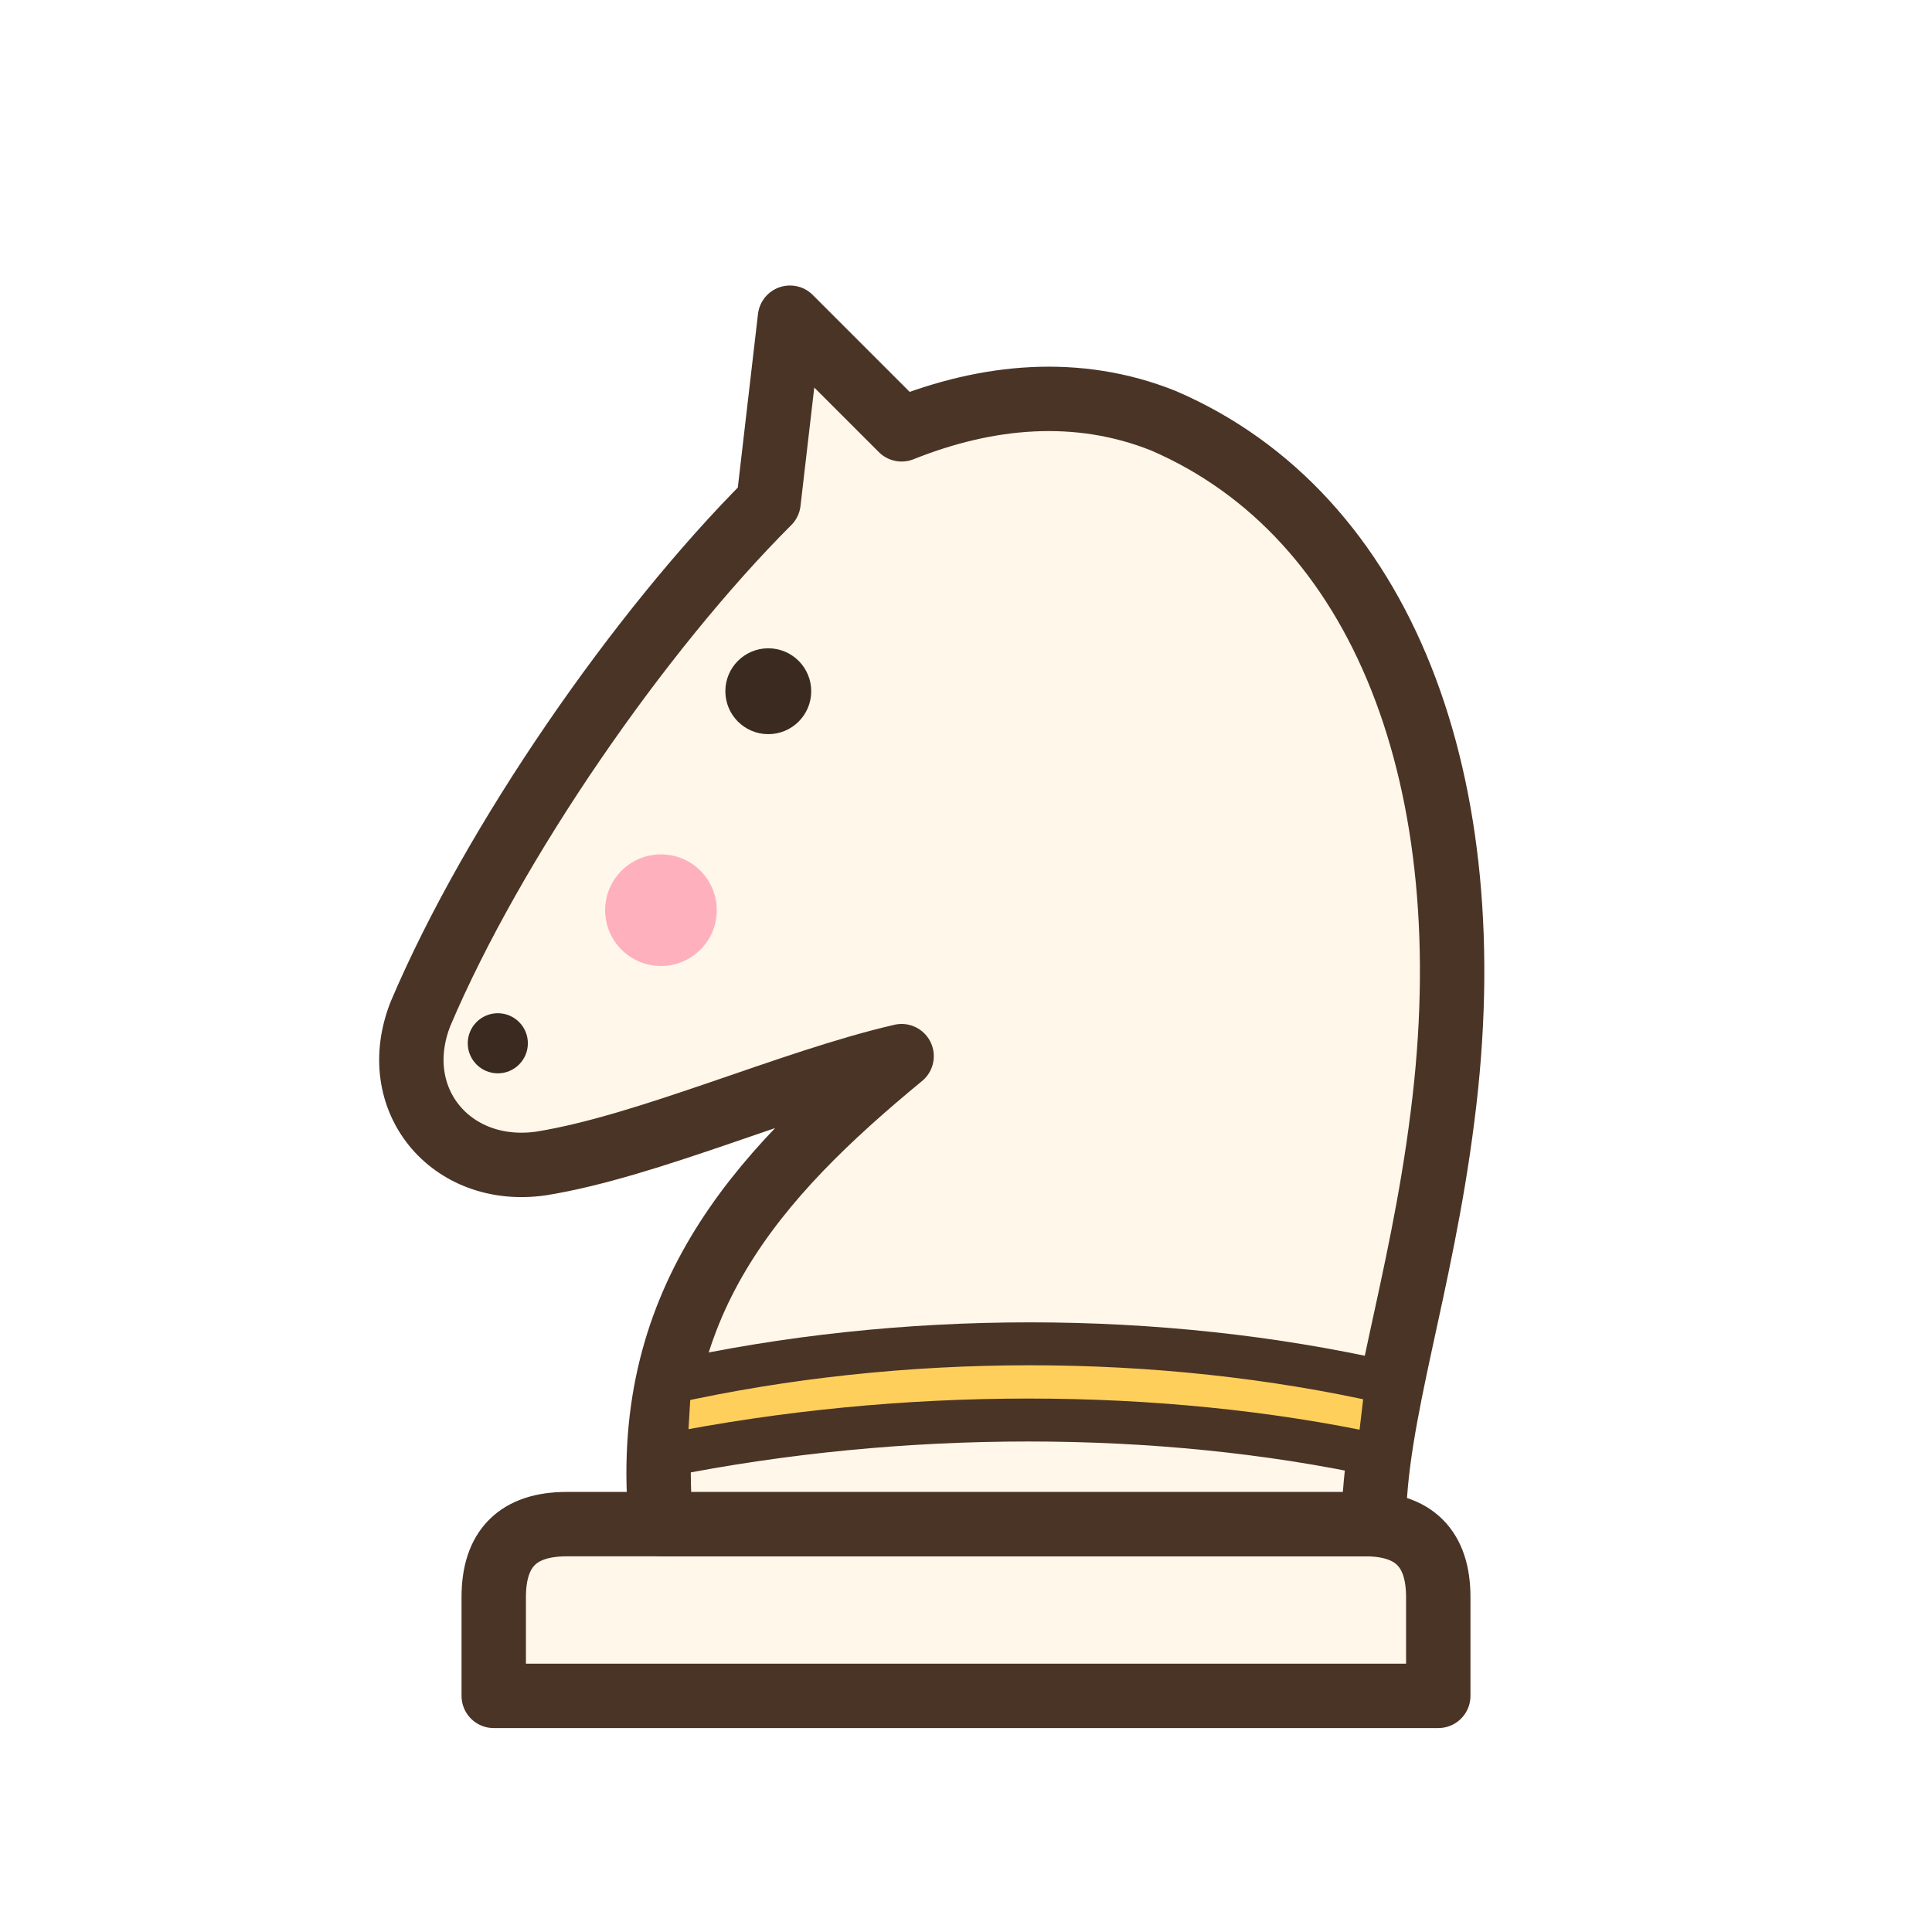
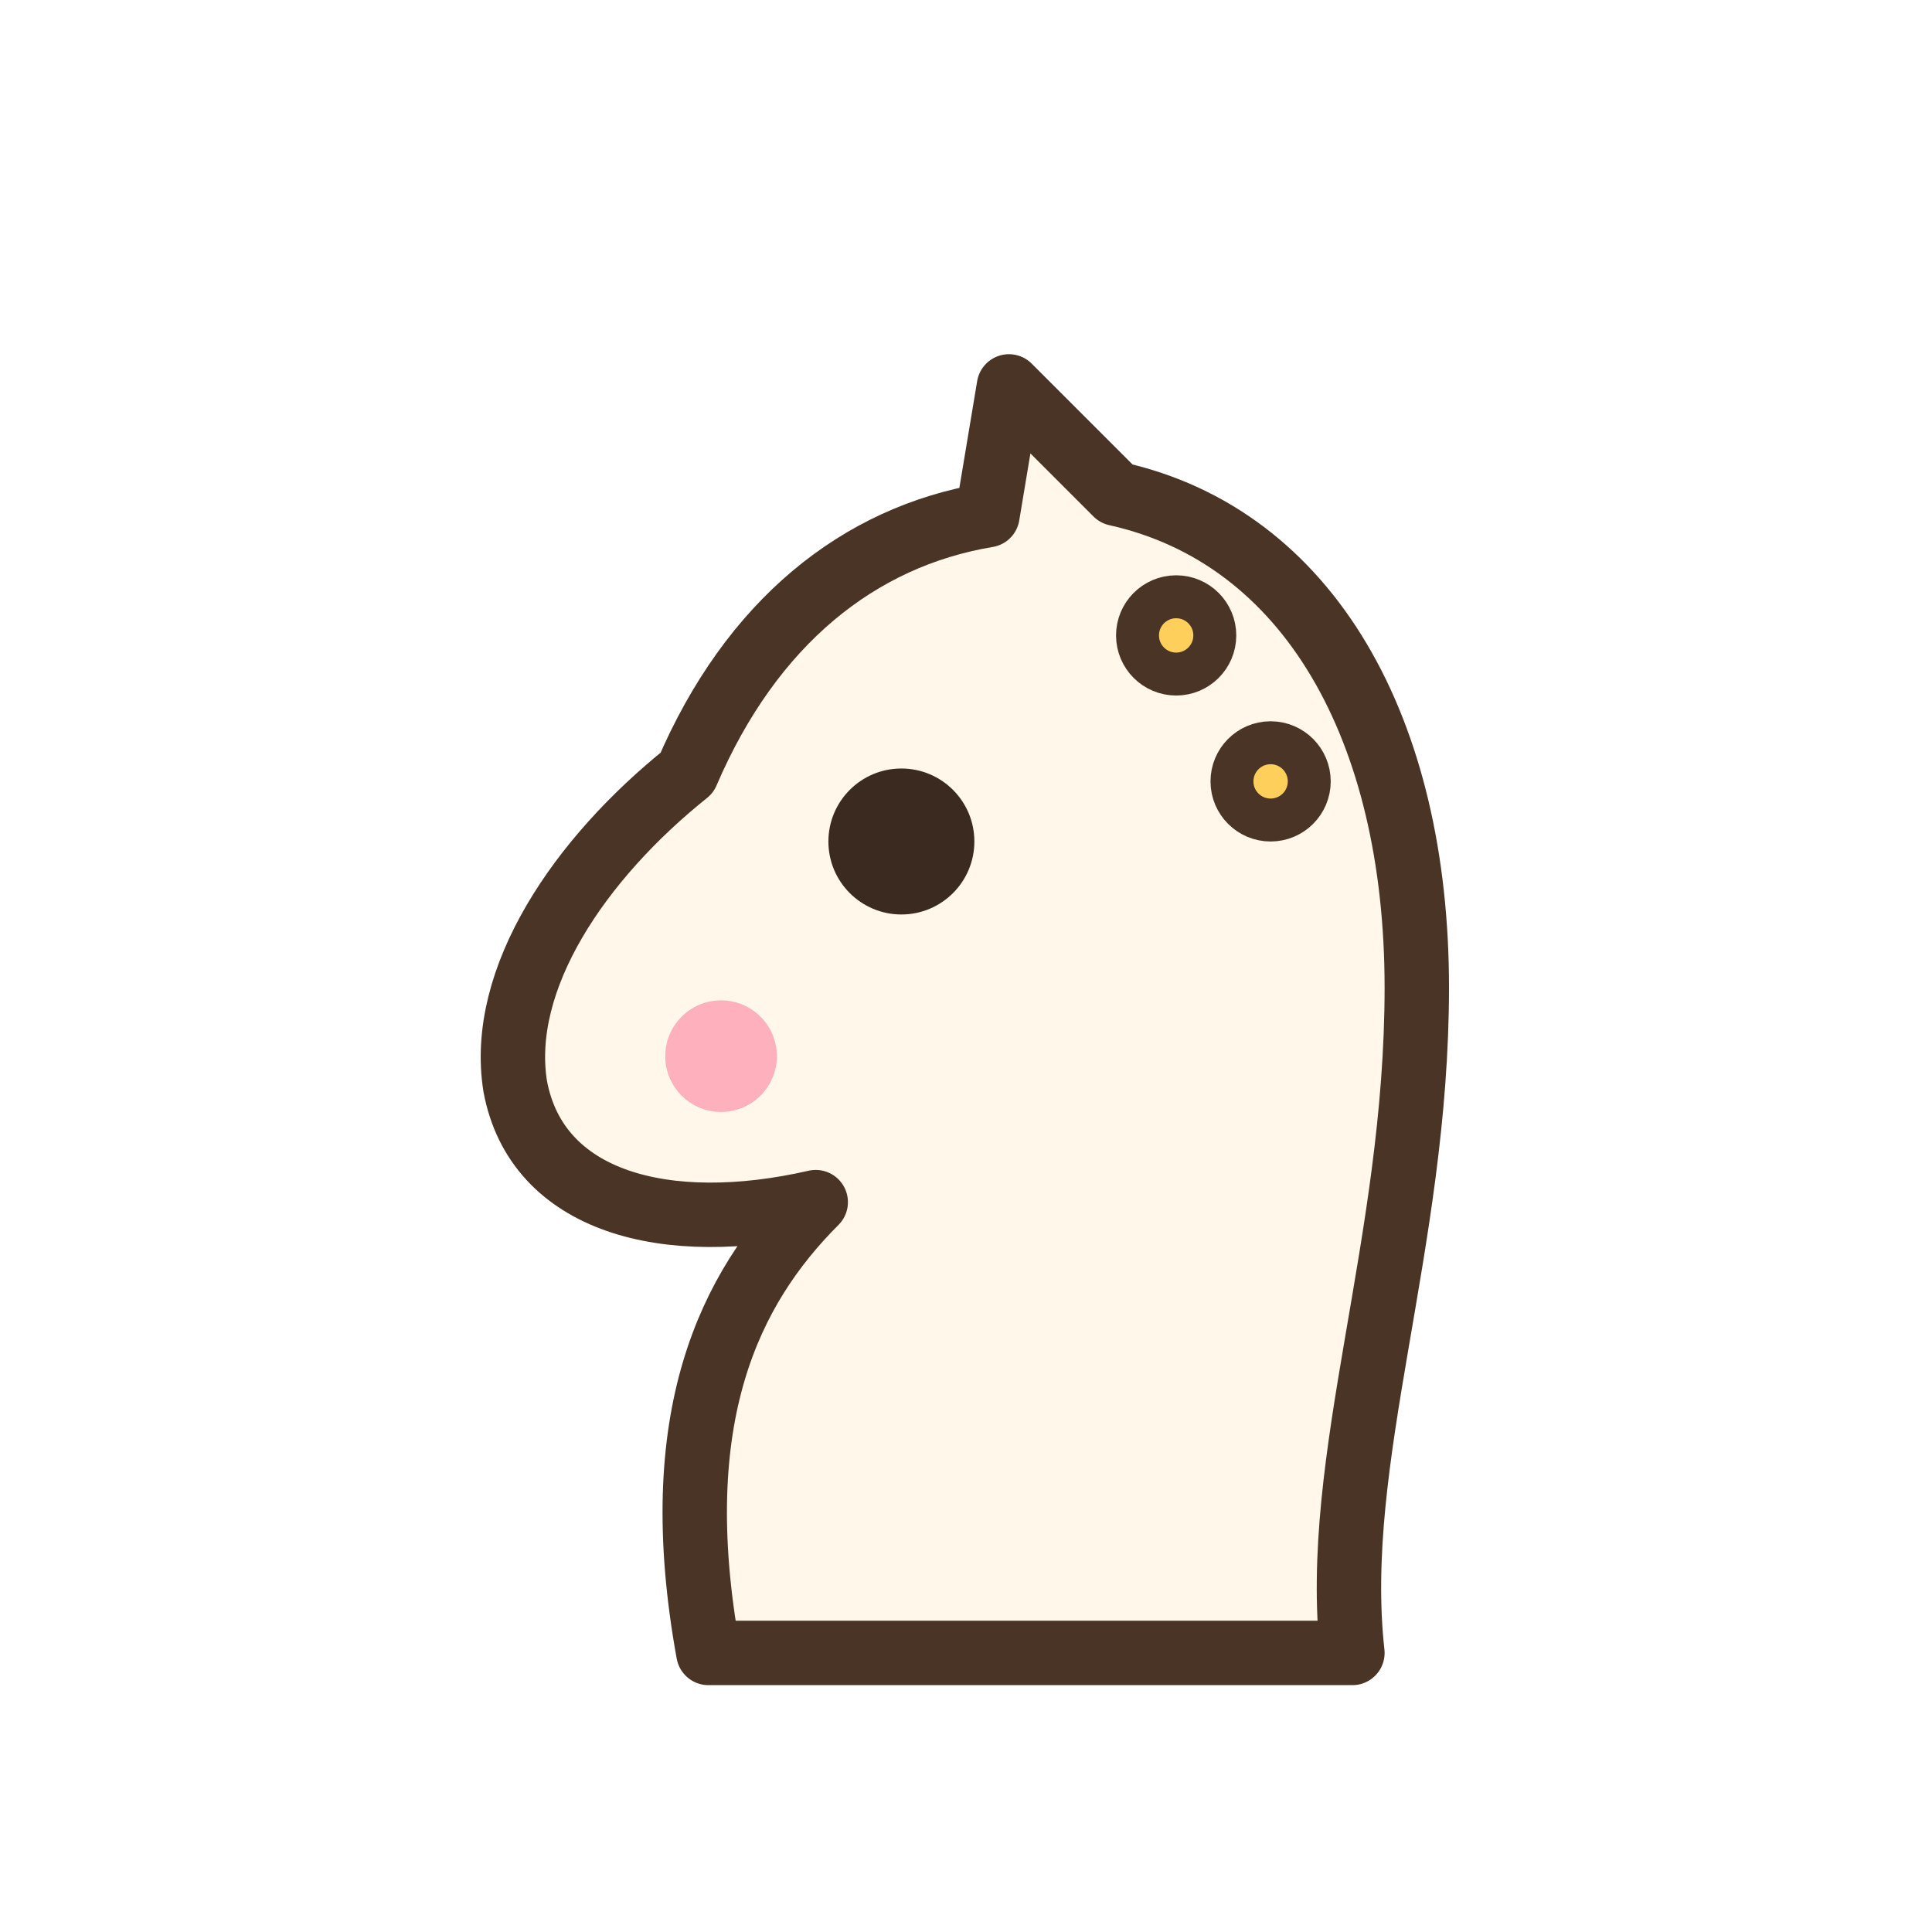
<svg xmlns="http://www.w3.org/2000/svg" width="45" height="45" viewBox="0 0 45 45">
  <g stroke-width="1.5" stroke-linecap="round" stroke-linejoin="round">
-     <path d="M11.5 39.5H33.5V37.2Q33.5 35.5 31.8 35.5H13.2Q11.5 35.5 11.5 37.2Z" fill="#fff7ea" stroke="#4a3426" />
-     <path d="M15.4 35.5C14.9 30.4 17.6 27.4 21 24.6C18.4 25.2 15.1 26.7 12.6 27.1C10.5 27.4 9 25.6 9.8 23.6C11.5 19.6 14.9 14.7 17.9 11.7L18.4 7.4L21 10C23 9.2 25.1 9 27.1 9.8C32.2 12 34.6 18.2 33.6 26C33.1 30 32 33 32 35.5Z" fill="#fff7ea" stroke="#4a3426" />
-     <path d="M15.6 32.2C21 31 27 31 32.3 32.2L32.1 33.9C27 32.8 21 32.8 15.5 33.9Z" fill="#ffcf5c" stroke="#4a3426" stroke-width="1" />
-     <path d="M17.9 15.1A1 1 0 1 1 17.89 15.1Z" fill="#3a2a20" stroke="none" />
-     <path d="M11.6 23.6A0.7 0.7 0 1 1 11.59 23.6Z" fill="#3a2a20" stroke="none" />
-     <path d="M15.4 19.9A1.3 1.3 0 1 1 15.39 19.9Z" fill="#ff9fb2" stroke="none" opacity="0.8" />
+     <path d="M16.5 38.5C15.5 33 17 30 19 28C15.5 28.8 12.5 28 12 25.3C11.6 22.8 13.5 20 16 18C17.5 14.5 20 12.5 23 12L23.5 9L26 11.5C30.5 12.5 33 17 33 23C33 29 31 34 31.5 38.5Z" fill="#fff7ea" stroke="#4a3426" />
+     <path d="M21 17.9A1.7 1.7 0 1 1 20.99 17.9Z" fill="#3a2a20" stroke="none" />
+     <path d="M16.8 23.3A1.3 1.3 0 1 1 16.79 23.3Z" fill="#ff9fb2" stroke="none" opacity="0.8" />
+     <path d="M27.4 13.9A0.9 0.9 0 1 1 27.39 13.9Z M29.6 17.3A0.9 0.9 0 1 1 29.59 17.3Z" fill="#ffcf5c" stroke="#4a3426" stroke-width="1" />
  </g>
</svg>
